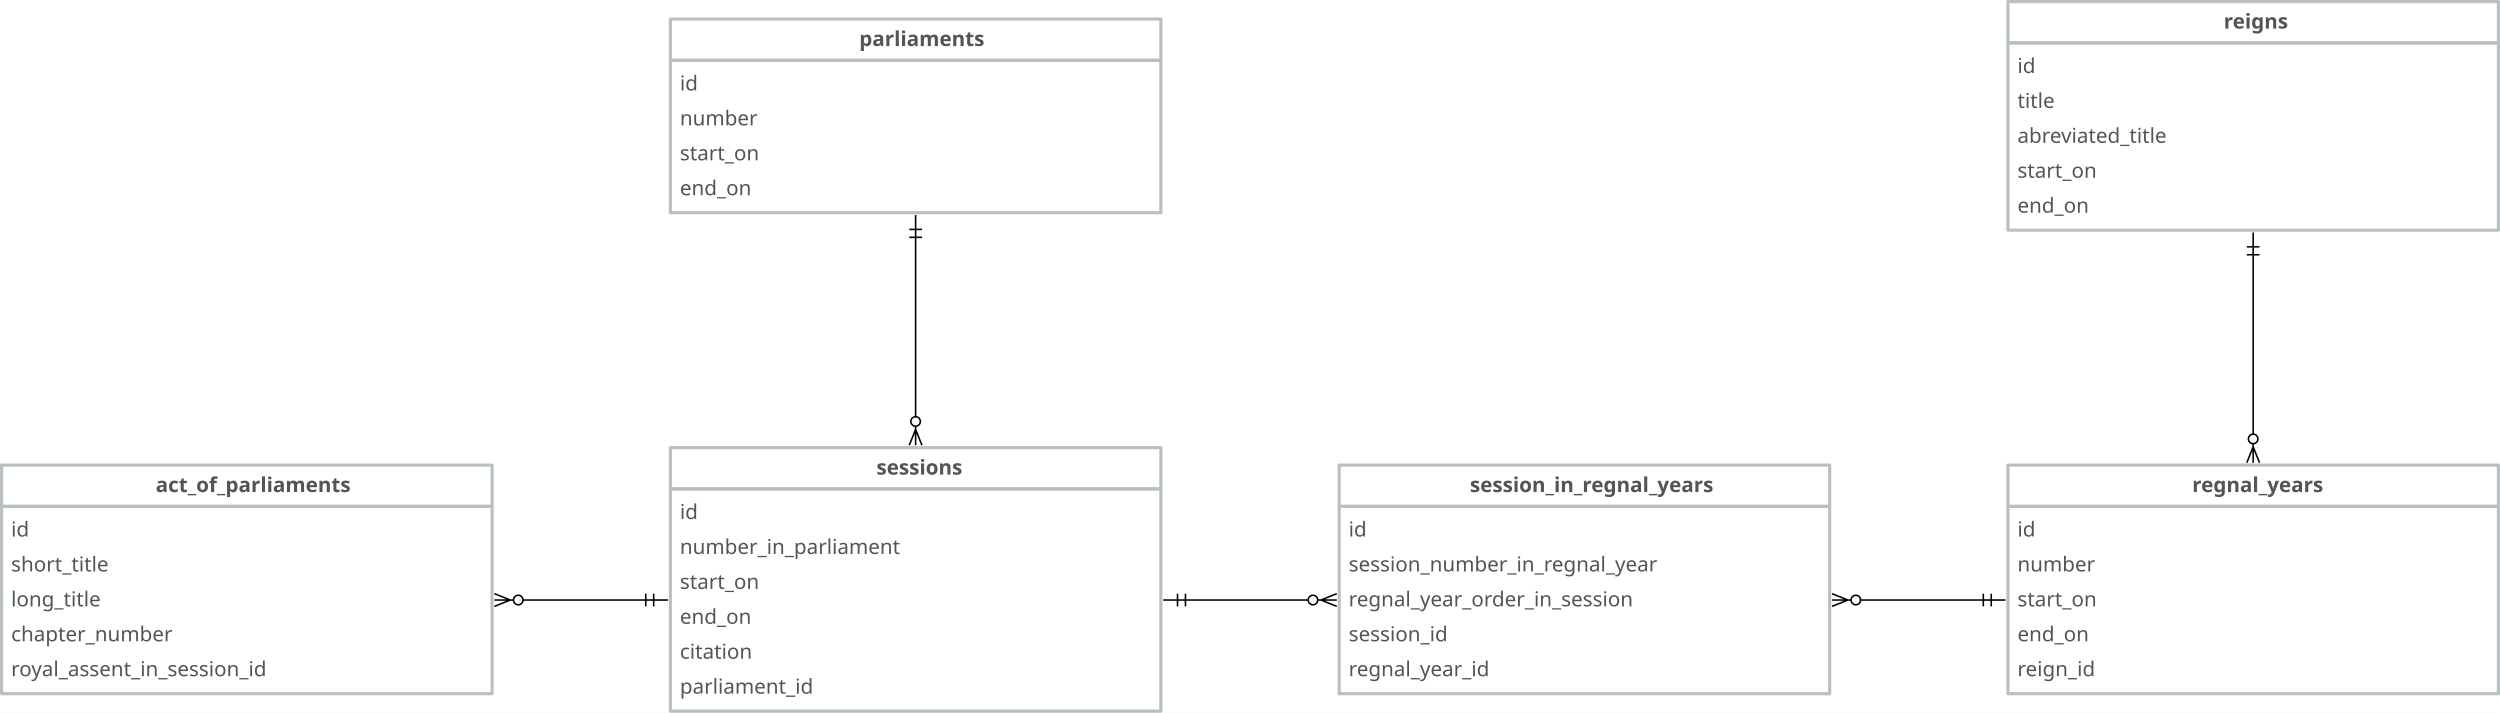
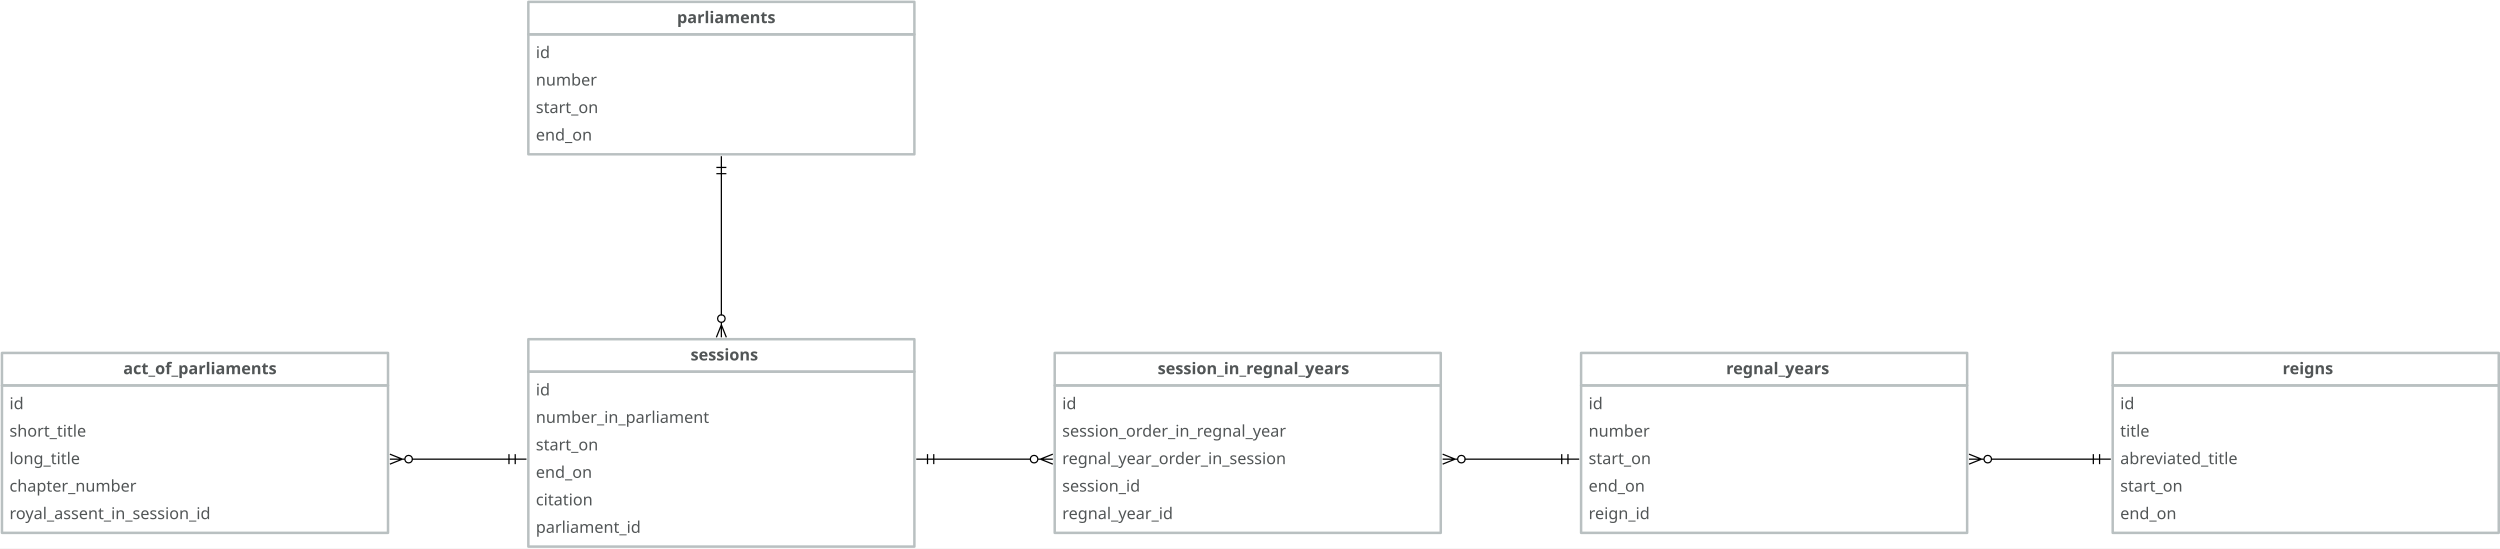
- <svg xmlns="http://www.w3.org/2000/svg" version="1.1" viewBox="-17.431 -195.5 1574.931 449" width="1574.931" height="449">
+ <svg xmlns="http://www.w3.org/2000/svg" version="1.1" viewBox="-18 -185 2001 439" width="2001" height="439">
  <defs>
    <marker orient="auto" overflow="visible" markerUnits="strokeWidth" id="DoubleBar_Marker" stroke-linejoin="miter" stroke-miterlimit="10" viewBox="-1 -5 16 10" markerWidth="16" markerHeight="10" color="black">
      <g>
        <path d="M 14 0 L 0 0 M 5 4 L 5 -4 M 0 4 L 0 -4" fill="none" stroke="currentColor" stroke-width="1" />
      </g>
    </marker>
    <marker orient="auto" overflow="visible" markerUnits="strokeWidth" id="CrowBall_Marker" stroke-linejoin="miter" stroke-miterlimit="10" viewBox="-19 -5 20 10" markerWidth="20" markerHeight="10" color="black">
      <g>
        <path d="M -18 0 L -6 0 M -18 -4 L -8 0 L -18 4 M -.879 -2.121 C .293 -.95 .293 .95 -.879 2.121 C -2.05 3.293 -3.95 3.293 -5.121 2.121 C -6.293 .95 -6.293 -.95 -5.121 -2.121 C -3.95 -3.293 -2.05 -3.293 -.879 -2.121" fill="none" stroke="currentColor" stroke-width="1" />
      </g>
    </marker>
  </defs>
-   <g id="Canvas_1" fill="none" fill-opacity="1" stroke-opacity="1" stroke="none" stroke-dasharray="none">
-     <rect fill="white" x="-17.431" y="-195.5" width="1574.931" height="449" />
+   <g id="Canvas_1" fill="none" stroke="none" stroke-opacity="1" fill-opacity="1" stroke-dasharray="none">
+     <rect fill="white" x="-18" y="-185" width="2001" height="439" />
    <g id="Canvas_1_Layer_1">
      <g id="Group_35">
        <g id="Graphic_37">
          <rect x="-16.431" y="123.5" width="309" height="118" stroke="#b9c0c1" stroke-linecap="round" stroke-linejoin="round" stroke-width="2" />
          <text transform="translate(-10.43124 129.5)" fill="#515556">
            <tspan font-family="Avenir" font-size="13" fill="#515556" x="0" y="13">id</tspan>
            <tspan font-family="Avenir" font-size="13" fill="#515556" x="0" y="35">short_title</tspan>
            <tspan font-family="Avenir" font-size="13" fill="#515556" x="0" y="57">long_title</tspan>
            <tspan font-family="Avenir" font-size="13" fill="#515556" x="0" y="79">chapter_number</tspan>
            <tspan font-family="Avenir" font-size="13" fill="#515556" x="0" y="101">royal_assent_in_session_id</tspan>
          </text>
        </g>
        <g id="Graphic_36">
          <rect x="-16.431" y="97.5" width="309" height="26" stroke="#b9c0c1" stroke-linecap="round" stroke-linejoin="round" stroke-width="2" />
          <text transform="translate(-10.43124 101.5)" fill="#515556">
            <tspan font-family="Avenir" font-weight="bold" font-size="13" fill="#515556" x="91.073" y="13">act_of_parliaments</tspan>
          </text>
        </g>
      </g>
      <g id="Group_38">
        <g id="Graphic_40">
          <rect x="404.879" y="112.5" width="309" height="140" stroke="#b9c0c1" stroke-linecap="round" stroke-linejoin="round" stroke-width="2" />
          <text transform="translate(410.8792 118.5)" fill="#515556">
            <tspan font-family="Avenir" font-size="13" fill="#515556" x="0" y="13">id</tspan>
            <tspan font-family="Avenir" font-size="13" fill="#515556" x="0" y="35">number_in_parliament</tspan>
            <tspan font-family="Avenir" font-size="13" fill="#515556" x="0" y="57">start_on</tspan>
            <tspan font-family="Avenir" font-size="13" fill="#515556" x="0" y="79">end_on</tspan>
            <tspan font-family="Avenir" font-size="13" fill="#515556" x="0" y="101">citation</tspan>
            <tspan font-family="Avenir" font-size="13" fill="#515556" x="0" y="123">parliament_id</tspan>
          </text>
        </g>
        <g id="Graphic_39">
          <rect x="404.879" y="86.5" width="309" height="26" stroke="#b9c0c1" stroke-linecap="round" stroke-linejoin="round" stroke-width="2" />
          <text transform="translate(410.8792 90.5)" fill="#515556">
            <tspan font-family="Avenir" font-weight="bold" font-size="13" fill="#515556" x="123.839" y="13">sessions</tspan>
          </text>
        </g>
      </g>
      <g id="Line_41">
        <line x1="312.069" y1="182.5" x2="389.379" y2="182.5" marker-end="url(#DoubleBar_Marker)" marker-start="url(#CrowBall_Marker)" stroke="black" stroke-linecap="round" stroke-linejoin="round" stroke-width="1" />
      </g>
      <g id="Group_42">
        <g id="Graphic_44">
          <rect x="404.879" y="-157.5" width="309" height="96" stroke="#b9c0c1" stroke-linecap="round" stroke-linejoin="round" stroke-width="2" />
          <text transform="translate(410.8792 -151.5)" fill="#515556">
            <tspan font-family="Avenir" font-size="13" fill="#515556" x="0" y="13">id</tspan>
            <tspan font-family="Avenir" font-size="13" fill="#515556" x="0" y="35">number</tspan>
            <tspan font-family="Avenir" font-size="13" fill="#515556" x="0" y="57">start_on</tspan>
            <tspan font-family="Avenir" font-size="13" fill="#515556" x="0" y="79">end_on</tspan>
          </text>
        </g>
        <g id="Graphic_43">
          <rect x="404.879" y="-183.5" width="309" height="26" stroke="#b9c0c1" stroke-linecap="round" stroke-linejoin="round" stroke-width="2" />
          <text transform="translate(410.8792 -179.5)" fill="#515556">
            <tspan font-family="Avenir" font-weight="bold" font-size="13" fill="#515556" x="112.978" y="13">parliaments</tspan>
          </text>
        </g>
      </g>
      <g id="Line_45">
        <line x1="559.379" y1="67" x2="559.379" y2="-46" marker-end="url(#DoubleBar_Marker)" marker-start="url(#CrowBall_Marker)" stroke="black" stroke-linecap="round" stroke-linejoin="round" stroke-width="1" />
      </g>
      <g id="Group_46">
        <g id="Graphic_48">
-           <rect x="1247.5" y="-168.5" width="309" height="118" stroke="#b9c0c1" stroke-linecap="round" stroke-linejoin="round" stroke-width="2" />
-           <text transform="translate(1253.5 -162.5)" fill="#515556">
+           <rect x="1673" y="123.5" width="309" height="118" stroke="#b9c0c1" stroke-linecap="round" stroke-linejoin="round" stroke-width="2" />
+           <text transform="translate(1679 129.5)" fill="#515556">
            <tspan font-family="Avenir" font-size="13" fill="#515556" x="0" y="13">id</tspan>
            <tspan font-family="Avenir" font-size="13" fill="#515556" x="0" y="35">title</tspan>
            <tspan font-family="Avenir" font-size="13" fill="#515556" x="0" y="57">abreviated_title</tspan>
            <tspan font-family="Avenir" font-size="13" fill="#515556" x="0" y="79">start_on</tspan>
            <tspan font-family="Avenir" font-size="13" fill="#515556" x="0" y="101">end_on</tspan>
          </text>
        </g>
        <g id="Graphic_47">
-           <rect x="1247.5" y="-194.5" width="309" height="26" stroke="#b9c0c1" stroke-linecap="round" stroke-linejoin="round" stroke-width="2" />
-           <text transform="translate(1253.5 -190.5)" fill="#515556">
+           <rect x="1673" y="97.5" width="309" height="26" stroke="#b9c0c1" stroke-linecap="round" stroke-linejoin="round" stroke-width="2" />
+           <text transform="translate(1679 101.5)" fill="#515556">
            <tspan font-family="Avenir" font-weight="bold" font-size="13" fill="#515556" x="129.956" y="13">reigns</tspan>
          </text>
        </g>
      </g>
      <g id="Group_49">
        <g id="Graphic_51">
          <rect x="1247.5" y="123.5" width="309" height="118" stroke="#b9c0c1" stroke-linecap="round" stroke-linejoin="round" stroke-width="2" />
          <text transform="translate(1253.5 129.5)" fill="#515556">
            <tspan font-family="Avenir" font-size="13" fill="#515556" x="0" y="13">id</tspan>
            <tspan font-family="Avenir" font-size="13" fill="#515556" x="0" y="35">number</tspan>
            <tspan font-family="Avenir" font-size="13" fill="#515556" x="0" y="57">start_on</tspan>
            <tspan font-family="Avenir" font-size="13" fill="#515556" x="0" y="79">end_on</tspan>
            <tspan font-family="Avenir" font-size="13" fill="#515556" x="0" y="101">reign_id</tspan>
          </text>
        </g>
        <g id="Graphic_50">
          <rect x="1247.5" y="97.5" width="309" height="26" stroke="#b9c0c1" stroke-linecap="round" stroke-linejoin="round" stroke-width="2" />
          <text transform="translate(1253.5 101.5)" fill="#515556">
            <tspan font-family="Avenir" font-weight="bold" font-size="13" fill="#515556" x="110.091" y="13">regnal_years</tspan>
          </text>
        </g>
      </g>
      <g id="Line_52">
-         <line x1="1402" y1="78" x2="1402" y2="-35" marker-end="url(#DoubleBar_Marker)" marker-start="url(#CrowBall_Marker)" stroke="black" stroke-linecap="round" stroke-linejoin="round" stroke-width="1" />
+         <line x1="1576" y1="182.5" x2="1657.5" y2="182.5" marker-end="url(#DoubleBar_Marker)" marker-start="url(#CrowBall_Marker)" stroke="black" stroke-linecap="round" stroke-linejoin="round" stroke-width="1" />
      </g>
      <g id="Group_53">
        <g id="Graphic_55">
          <rect x="826.19" y="123.5" width="309" height="118" stroke="#b9c0c1" stroke-linecap="round" stroke-linejoin="round" stroke-width="2" />
          <text transform="translate(832.1896 129.5)" fill="#515556">
            <tspan font-family="Avenir" font-size="13" fill="#515556" x="0" y="13">id</tspan>
-             <tspan font-family="Avenir" font-size="13" fill="#515556" x="0" y="35">session_number_in_regnal_year</tspan>
+             <tspan font-family="Avenir" font-size="13" fill="#515556" x="0" y="35">session_order_in_regnal_year</tspan>
            <tspan font-family="Avenir" font-size="13" fill="#515556" x="0" y="57">regnal_year_order_in_session</tspan>
            <tspan font-family="Avenir" font-size="13" fill="#515556" x="0" y="79">session_id</tspan>
            <tspan font-family="Avenir" font-size="13" fill="#515556" x="0" y="101">regnal_year_id</tspan>
          </text>
        </g>
        <g id="Graphic_54">
          <rect x="826.19" y="97.5" width="309" height="26" stroke="#b9c0c1" stroke-linecap="round" stroke-linejoin="round" stroke-width="2" />
          <text transform="translate(832.1896 101.5)" fill="#515556">
            <tspan font-family="Avenir" font-weight="bold" font-size="13" fill="#515556" x="76.395" y="13">session_in_regnal_years</tspan>
          </text>
        </g>
      </g>
      <g id="Line_56">
        <line x1="806.69" y1="182.5" x2="729.379" y2="182.5" marker-end="url(#DoubleBar_Marker)" marker-start="url(#CrowBall_Marker)" stroke="black" stroke-linecap="round" stroke-linejoin="round" stroke-width="1" />
      </g>
      <g id="Line_57">
        <line x1="1154.69" y1="182.5" x2="1232" y2="182.5" marker-end="url(#DoubleBar_Marker)" marker-start="url(#CrowBall_Marker)" stroke="black" stroke-linecap="round" stroke-linejoin="round" stroke-width="1" />
      </g>
    </g>
  </g>
</svg>
